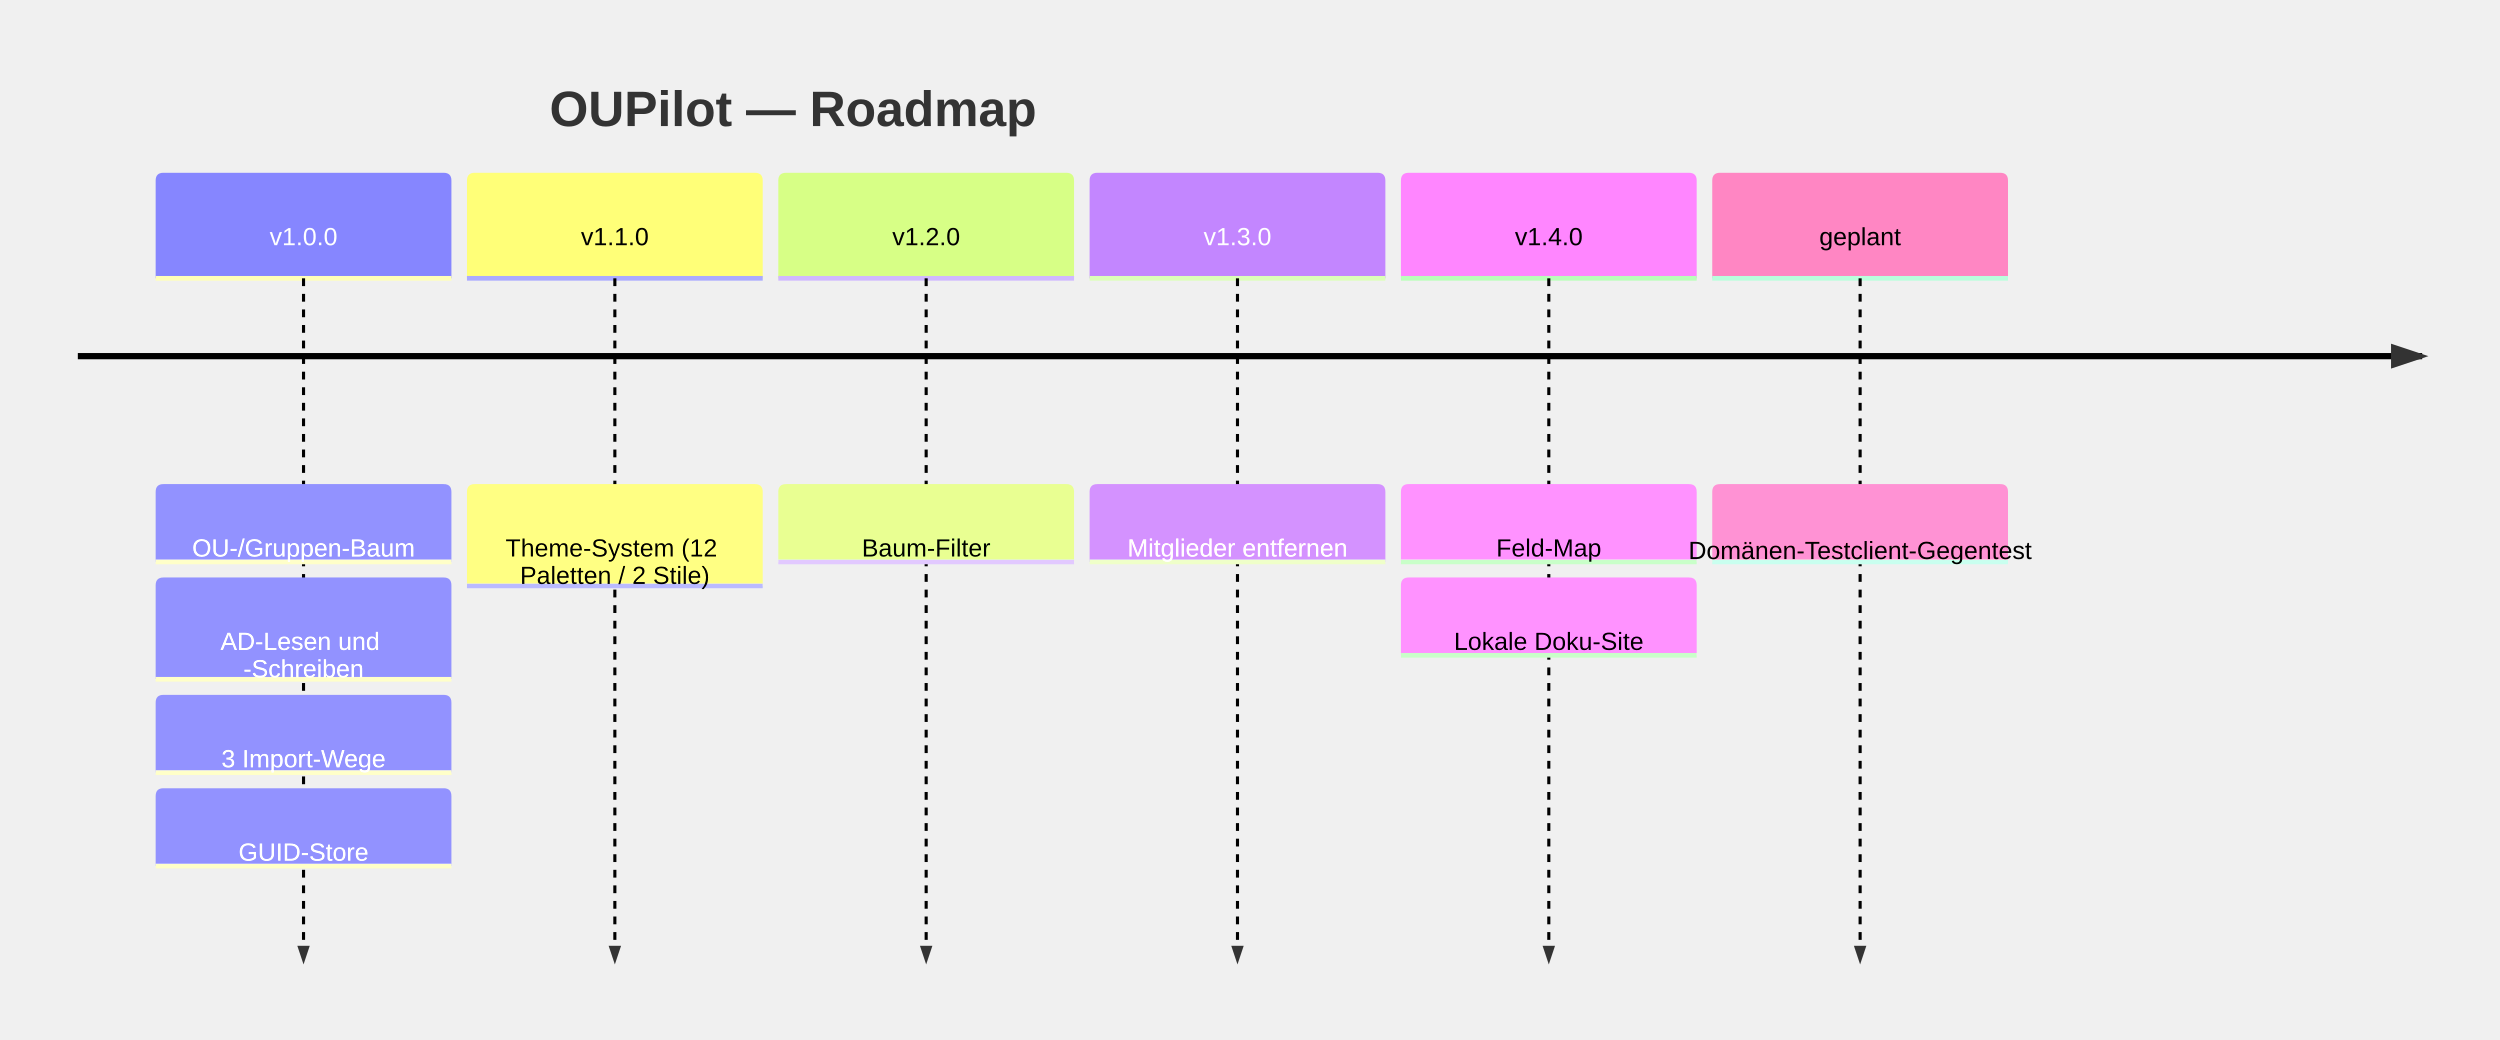
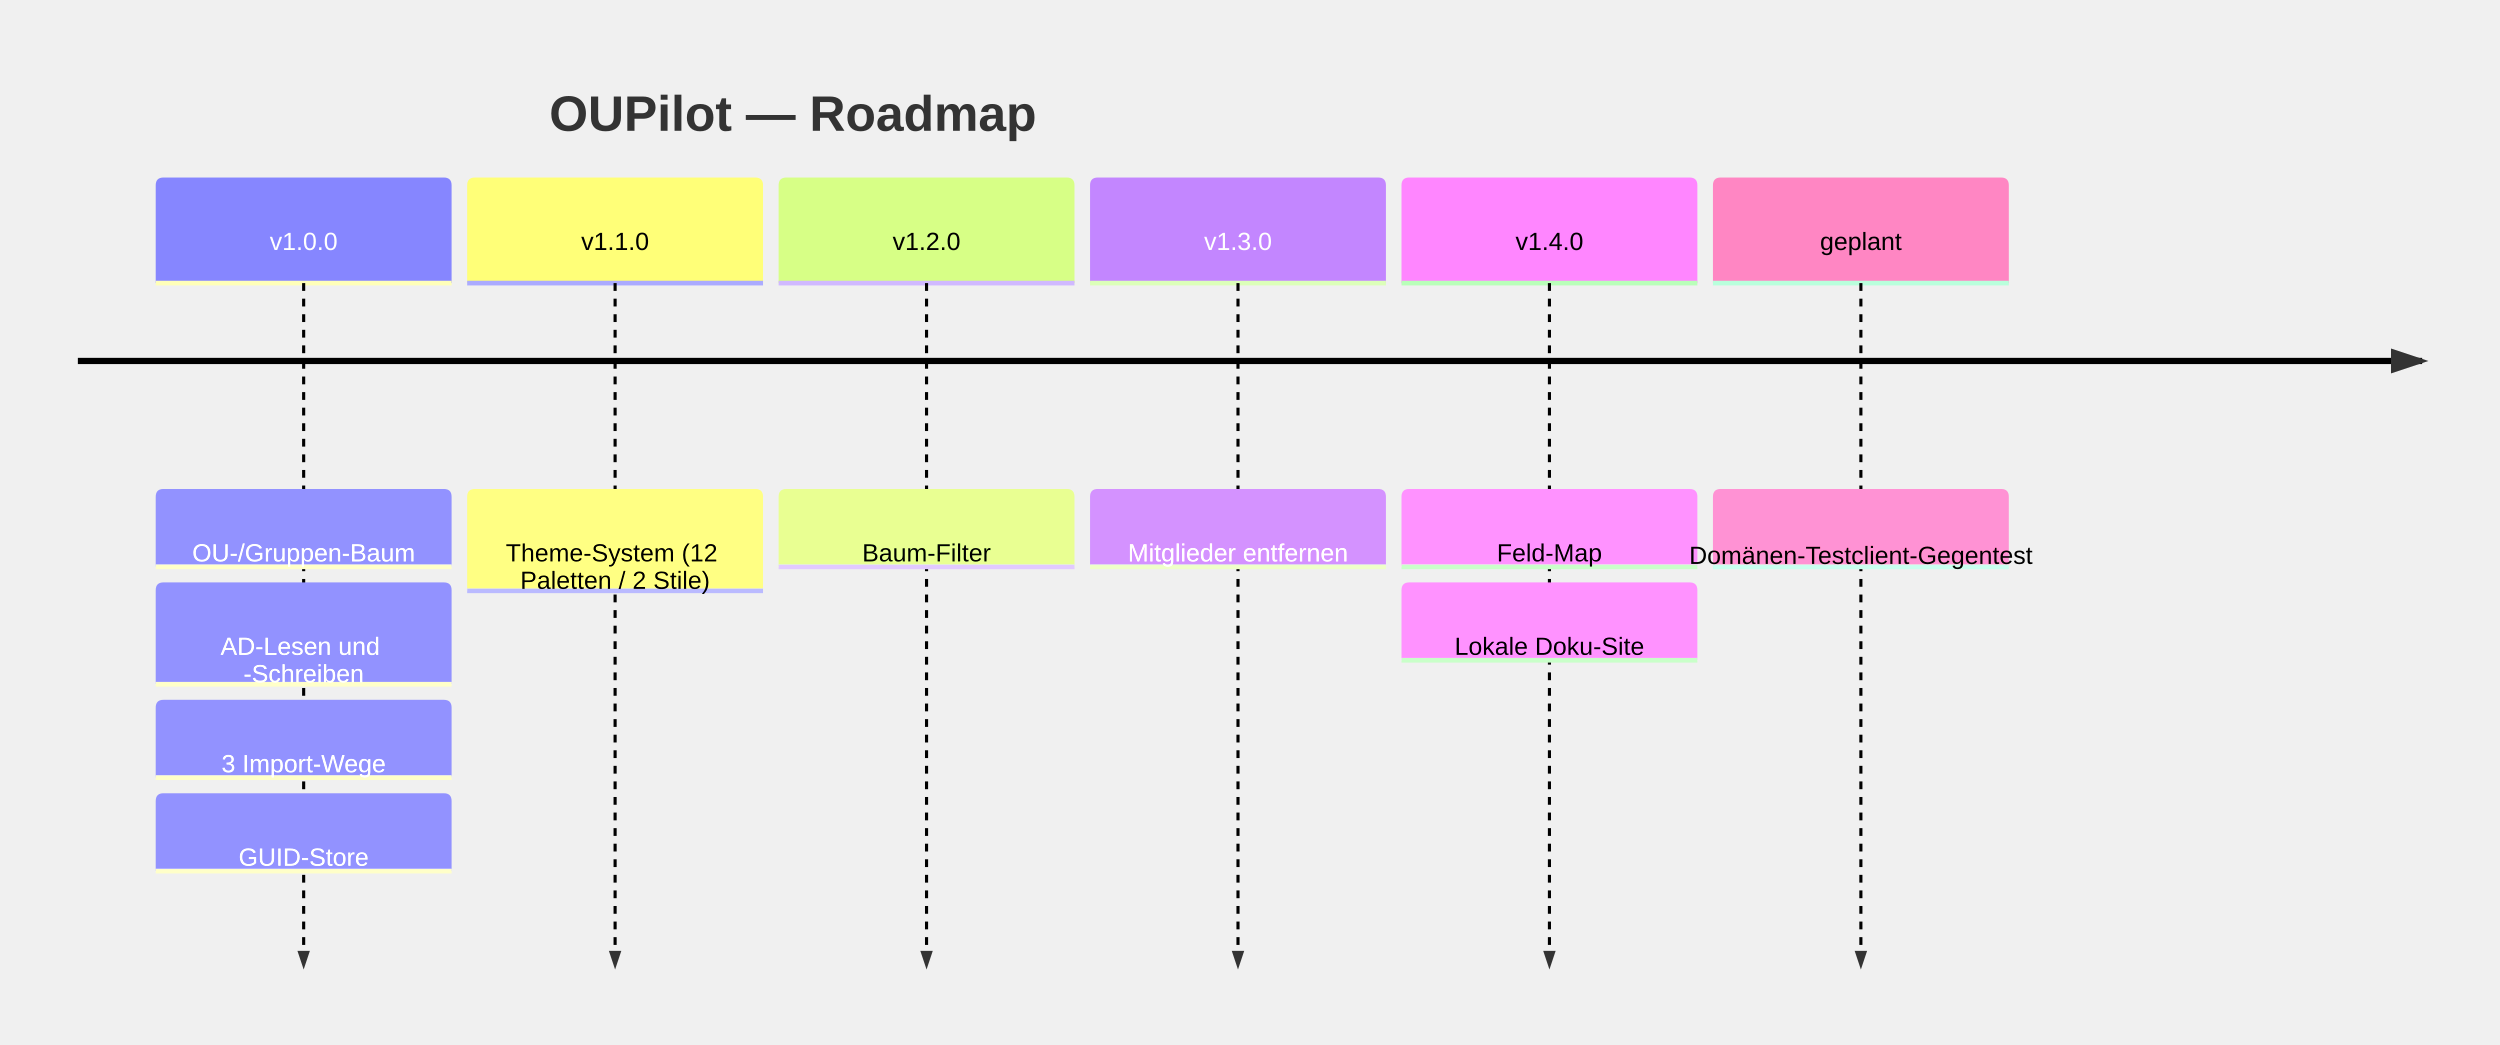
- <svg xmlns="http://www.w3.org/2000/svg" id="my-svg" width="1606" style="max-width: 1606.08px; background-color: transparent;" viewBox="100 -61 1606.078 667.6" role="graphics-document document" aria-roledescription="timeline">
+ <svg xmlns="http://www.w3.org/2000/svg" id="my-svg" width="1605" style="max-width: 1605.42px; background-color: transparent;" viewBox="100 -64 1605.422 670.6" role="graphics-document document" aria-roledescription="timeline">
  <style>#my-svg{font-family:"trebuchet ms",verdana,arial,sans-serif;font-size:16px;fill:#333;}@keyframes edge-animation-frame{from{stroke-dashoffset:0;}}@keyframes dash{to{stroke-dashoffset:0;}}#my-svg .edge-animation-slow{stroke-dasharray:9,5!important;stroke-dashoffset:900;animation:dash 50s linear infinite;stroke-linecap:round;}#my-svg .edge-animation-fast{stroke-dasharray:9,5!important;stroke-dashoffset:900;animation:dash 20s linear infinite;stroke-linecap:round;}#my-svg .error-icon{fill:#552222;}#my-svg .error-text{fill:#552222;stroke:#552222;}#my-svg .edge-thickness-normal{stroke-width:1px;}#my-svg .edge-thickness-thick{stroke-width:3.5px;}#my-svg .edge-pattern-solid{stroke-dasharray:0;}#my-svg .edge-thickness-invisible{stroke-width:0;fill:none;}#my-svg .edge-pattern-dashed{stroke-dasharray:3;}#my-svg .edge-pattern-dotted{stroke-dasharray:2;}#my-svg .marker{fill:#333333;stroke:#333333;}#my-svg .marker.cross{stroke:#333333;}#my-svg svg{font-family:"trebuchet ms",verdana,arial,sans-serif;font-size:16px;}#my-svg p{margin:0;}#my-svg .edge{stroke-width:3;}#my-svg .section--1 rect,#my-svg .section--1 path,#my-svg .section--1 circle,#my-svg .section--1 path{fill:hsl(240, 100%, 76.275%);}#my-svg .section--1 text{fill:#ffffff;}#my-svg .node-icon--1{font-size:40px;color:#ffffff;}#my-svg .section-edge--1{stroke:hsl(240, 100%, 76.275%);}#my-svg .edge-depth--1{stroke-width:17;}#my-svg .section--1 line{stroke:hsl(60, 100%, 86.275%);stroke-width:3;}#my-svg .lineWrapper line{stroke:#ffffff;}#my-svg .disabled,#my-svg .disabled circle,#my-svg .disabled text{fill:hsl(80, 100%, 96.275%);}#my-svg .disabled text{fill:#aaaa33;}#my-svg .section-0 rect,#my-svg .section-0 path,#my-svg .section-0 circle,#my-svg .section-0 path{fill:hsl(60, 100%, 73.529%);}#my-svg .section-0 text{fill:black;}#my-svg .node-icon-0{font-size:40px;color:black;}#my-svg .section-edge-0{stroke:hsl(60, 100%, 73.529%);}#my-svg .edge-depth-0{stroke-width:14;}#my-svg .section-0 line{stroke:hsl(240, 100%, 83.529%);stroke-width:3;}#my-svg .lineWrapper line{stroke:black;}#my-svg .disabled,#my-svg .disabled circle,#my-svg .disabled text{fill:hsl(80, 100%, 96.275%);}#my-svg .disabled text{fill:#aaaa33;}#my-svg .section-1 rect,#my-svg .section-1 path,#my-svg .section-1 circle,#my-svg .section-1 path{fill:hsl(80, 100%, 76.275%);}#my-svg .section-1 text{fill:black;}#my-svg .node-icon-1{font-size:40px;color:black;}#my-svg .section-edge-1{stroke:hsl(80, 100%, 76.275%);}#my-svg .edge-depth-1{stroke-width:11;}#my-svg .section-1 line{stroke:hsl(260, 100%, 86.275%);stroke-width:3;}#my-svg .lineWrapper line{stroke:black;}#my-svg .disabled,#my-svg .disabled circle,#my-svg .disabled text{fill:hsl(80, 100%, 96.275%);}#my-svg .disabled text{fill:#aaaa33;}#my-svg .section-2 rect,#my-svg .section-2 path,#my-svg .section-2 circle,#my-svg .section-2 path{fill:hsl(270, 100%, 76.275%);}#my-svg .section-2 text{fill:#ffffff;}#my-svg .node-icon-2{font-size:40px;color:#ffffff;}#my-svg .section-edge-2{stroke:hsl(270, 100%, 76.275%);}#my-svg .edge-depth-2{stroke-width:8;}#my-svg .section-2 line{stroke:hsl(90, 100%, 86.275%);stroke-width:3;}#my-svg .lineWrapper line{stroke:#ffffff;}#my-svg .disabled,#my-svg .disabled circle,#my-svg .disabled text{fill:hsl(80, 100%, 96.275%);}#my-svg .disabled text{fill:#aaaa33;}#my-svg .section-3 rect,#my-svg .section-3 path,#my-svg .section-3 circle,#my-svg .section-3 path{fill:hsl(300, 100%, 76.275%);}#my-svg .section-3 text{fill:black;}#my-svg .node-icon-3{font-size:40px;color:black;}#my-svg .section-edge-3{stroke:hsl(300, 100%, 76.275%);}#my-svg .edge-depth-3{stroke-width:5;}#my-svg .section-3 line{stroke:hsl(120, 100%, 86.275%);stroke-width:3;}#my-svg .lineWrapper line{stroke:black;}#my-svg .disabled,#my-svg .disabled circle,#my-svg .disabled text{fill:hsl(80, 100%, 96.275%);}#my-svg .disabled text{fill:#aaaa33;}#my-svg .section-4 rect,#my-svg .section-4 path,#my-svg .section-4 circle,#my-svg .section-4 path{fill:hsl(330, 100%, 76.275%);}#my-svg .section-4 text{fill:black;}#my-svg .node-icon-4{font-size:40px;color:black;}#my-svg .section-edge-4{stroke:hsl(330, 100%, 76.275%);}#my-svg .edge-depth-4{stroke-width:2;}#my-svg .section-4 line{stroke:hsl(150, 100%, 86.275%);stroke-width:3;}#my-svg .lineWrapper line{stroke:black;}#my-svg .disabled,#my-svg .disabled circle,#my-svg .disabled text{fill:hsl(80, 100%, 96.275%);}#my-svg .disabled text{fill:#aaaa33;}#my-svg .section-5 rect,#my-svg .section-5 path,#my-svg .section-5 circle,#my-svg .section-5 path{fill:hsl(0, 100%, 76.275%);}#my-svg .section-5 text{fill:black;}#my-svg .node-icon-5{font-size:40px;color:black;}#my-svg .section-edge-5{stroke:hsl(0, 100%, 76.275%);}#my-svg .edge-depth-5{stroke-width:-1;}#my-svg .section-5 line{stroke:hsl(180, 100%, 86.275%);stroke-width:3;}#my-svg .lineWrapper line{stroke:black;}#my-svg .disabled,#my-svg .disabled circle,#my-svg .disabled text{fill:hsl(80, 100%, 96.275%);}#my-svg .disabled text{fill:#aaaa33;}#my-svg .section-6 rect,#my-svg .section-6 path,#my-svg .section-6 circle,#my-svg .section-6 path{fill:hsl(30, 100%, 76.275%);}#my-svg .section-6 text{fill:black;}#my-svg .node-icon-6{font-size:40px;color:black;}#my-svg .section-edge-6{stroke:hsl(30, 100%, 76.275%);}#my-svg .edge-depth-6{stroke-width:-4;}#my-svg .section-6 line{stroke:hsl(210, 100%, 86.275%);stroke-width:3;}#my-svg .lineWrapper line{stroke:black;}#my-svg .disabled,#my-svg .disabled circle,#my-svg .disabled text{fill:hsl(80, 100%, 96.275%);}#my-svg .disabled text{fill:#aaaa33;}#my-svg .section-7 rect,#my-svg .section-7 path,#my-svg .section-7 circle,#my-svg .section-7 path{fill:hsl(90, 100%, 76.275%);}#my-svg .section-7 text{fill:black;}#my-svg .node-icon-7{font-size:40px;color:black;}#my-svg .section-edge-7{stroke:hsl(90, 100%, 76.275%);}#my-svg .edge-depth-7{stroke-width:-7;}#my-svg .section-7 line{stroke:hsl(270, 100%, 86.275%);stroke-width:3;}#my-svg .lineWrapper line{stroke:black;}#my-svg .disabled,#my-svg .disabled circle,#my-svg .disabled text{fill:hsl(80, 100%, 96.275%);}#my-svg .disabled text{fill:#aaaa33;}#my-svg .section-8 rect,#my-svg .section-8 path,#my-svg .section-8 circle,#my-svg .section-8 path{fill:hsl(150, 100%, 76.275%);}#my-svg .section-8 text{fill:black;}#my-svg .node-icon-8{font-size:40px;color:black;}#my-svg .section-edge-8{stroke:hsl(150, 100%, 76.275%);}#my-svg .edge-depth-8{stroke-width:-10;}#my-svg .section-8 line{stroke:hsl(330, 100%, 86.275%);stroke-width:3;}#my-svg .lineWrapper line{stroke:black;}#my-svg .disabled,#my-svg .disabled circle,#my-svg .disabled text{fill:hsl(80, 100%, 96.275%);}#my-svg .disabled text{fill:#aaaa33;}#my-svg .section-9 rect,#my-svg .section-9 path,#my-svg .section-9 circle,#my-svg .section-9 path{fill:hsl(180, 100%, 76.275%);}#my-svg .section-9 text{fill:black;}#my-svg .node-icon-9{font-size:40px;color:black;}#my-svg .section-edge-9{stroke:hsl(180, 100%, 76.275%);}#my-svg .edge-depth-9{stroke-width:-13;}#my-svg .section-9 line{stroke:hsl(0, 100%, 86.275%);stroke-width:3;}#my-svg .lineWrapper line{stroke:black;}#my-svg .disabled,#my-svg .disabled circle,#my-svg .disabled text{fill:hsl(80, 100%, 96.275%);}#my-svg .disabled text{fill:#aaaa33;}#my-svg .section-10 rect,#my-svg .section-10 path,#my-svg .section-10 circle,#my-svg .section-10 path{fill:hsl(210, 100%, 76.275%);}#my-svg .section-10 text{fill:black;}#my-svg .node-icon-10{font-size:40px;color:black;}#my-svg .section-edge-10{stroke:hsl(210, 100%, 76.275%);}#my-svg .edge-depth-10{stroke-width:-16;}#my-svg .section-10 line{stroke:hsl(30, 100%, 86.275%);stroke-width:3;}#my-svg .lineWrapper line{stroke:black;}#my-svg .disabled,#my-svg .disabled circle,#my-svg .disabled text{fill:hsl(80, 100%, 96.275%);}#my-svg .disabled text{fill:#aaaa33;}#my-svg .section-root rect,#my-svg .section-root path,#my-svg .section-root circle{fill:hsl(240, 100%, 46.275%);}#my-svg .section-root text{fill:#ffffff;}#my-svg .icon-container{height:100%;display:flex;justify-content:center;align-items:center;}#my-svg .edge{fill:none;}#my-svg .eventWrapper{filter:brightness(120%);}#my-svg .node .neo-node{stroke:#9370DB;}#my-svg [data-look="neo"].node rect,#my-svg [data-look="neo"].cluster rect,#my-svg [data-look="neo"].node polygon{stroke:#9370DB;filter:drop-shadow(1px 2px 2px rgba(185, 185, 185, 1));}#my-svg [data-look="neo"].node path{stroke:#9370DB;stroke-width:1px;}#my-svg [data-look="neo"].node .outer-path{filter:drop-shadow(1px 2px 2px rgba(185, 185, 185, 1));}#my-svg [data-look="neo"].node .neo-line path{stroke:#9370DB;filter:none;}#my-svg [data-look="neo"].node circle{stroke:#9370DB;filter:drop-shadow(1px 2px 2px rgba(185, 185, 185, 1));}#my-svg [data-look="neo"].node circle .state-start{fill:#000000;}#my-svg [data-look="neo"].icon-shape .icon{fill:#9370DB;filter:drop-shadow(1px 2px 2px rgba(185, 185, 185, 1));}#my-svg [data-look="neo"].icon-shape .icon-neo path{stroke:#9370DB;filter:drop-shadow(1px 2px 2px rgba(185, 185, 185, 1));}#my-svg :root{--mermaid-font-family:"trebuchet ms",verdana,arial,sans-serif;}</style>
  <g />
  <g />
  <defs>
    <marker id="my-svg-arrowhead" refX="5" refY="2" markerWidth="6" markerHeight="4" orient="auto">
      <path d="M 0,0 V 4 L6,2 Z" />
    </marker>
  </defs>
  <g class="taskWrapper" transform="translate(200, 50)">
    <g class="timeline-node section--1">
      <g>
        <path id="my-svg-node-0" class="node-bkg node-undefined" d="M0 62.8 v-57.8 q0,-5,5,-5 h180 q5,0,5,5 v62.8 H0 Z" />
        <line class="node-line--1" x1="0" y1="67.8" x2="190" y2="67.8" />
      </g>
      <g transform="translate(95, 10)">
        <text dy="1em" alignment-baseline="middle" dominant-baseline="middle" text-anchor="middle">
          <tspan x="0" dy="1em">v1.0.0</tspan>
        </text>
      </g>
    </g>
  </g>
  <g class="lineWrapper">
    <line x1="295" y1="117.8" x2="295" y2="556.6" stroke-width="2" stroke="black" marker-end="url(#my-svg-arrowhead)" stroke-dasharray="5,5" />
  </g>
  <g class="eventWrapper" transform="translate(200, 250)">
    <g class="timeline-node section--1">
      <g>
        <path id="my-svg-node-1" class="node-bkg node-undefined" d="M0 45 v-40 q0,-5,5,-5 h180 q5,0,5,5 v45 H0 Z" />
        <line class="node-line--1" x1="0" y1="50" x2="190" y2="50" />
      </g>
      <g transform="translate(95, 10)">
        <text dy="1em" alignment-baseline="middle" dominant-baseline="middle" text-anchor="middle">
          <tspan x="0" dy="1em">OU-/Gruppen-Baum</tspan>
        </text>
      </g>
    </g>
  </g>
  <g class="eventWrapper" transform="translate(200, 310)">
    <g class="timeline-node section--1">
      <g>
        <path id="my-svg-node-2" class="node-bkg node-undefined" d="M0 60.4 v-55.4 q0,-5,5,-5 h180 q5,0,5,5 v60.4 H0 Z" />
        <line class="node-line--1" x1="0" y1="65.4" x2="190" y2="65.4" />
      </g>
      <g transform="translate(95, 10)">
        <text dy="1em" alignment-baseline="middle" dominant-baseline="middle" text-anchor="middle">
          <tspan x="0" dy="1em">AD-Lesen   und</tspan>
          <tspan x="0" dy="1.1em">-Schreiben</tspan>
        </text>
      </g>
    </g>
  </g>
  <g class="eventWrapper" transform="translate(200, 385.4)">
    <g class="timeline-node section--1">
      <g>
        <path id="my-svg-node-3" class="node-bkg node-undefined" d="M0 45 v-40 q0,-5,5,-5 h180 q5,0,5,5 v45 H0 Z" />
        <line class="node-line--1" x1="0" y1="50" x2="190" y2="50" />
      </g>
      <g transform="translate(95, 10)">
        <text dy="1em" alignment-baseline="middle" dominant-baseline="middle" text-anchor="middle">
          <tspan x="0" dy="1em">3   Import-Wege</tspan>
        </text>
      </g>
    </g>
  </g>
  <g class="eventWrapper" transform="translate(200, 445.4)">
    <g class="timeline-node section--1">
      <g>
        <path id="my-svg-node-4" class="node-bkg node-undefined" d="M0 45 v-40 q0,-5,5,-5 h180 q5,0,5,5 v45 H0 Z" />
        <line class="node-line--1" x1="0" y1="50" x2="190" y2="50" />
      </g>
      <g transform="translate(95, 10)">
        <text dy="1em" alignment-baseline="middle" dominant-baseline="middle" text-anchor="middle">
          <tspan x="0" dy="1em">GUID-Store</tspan>
        </text>
      </g>
    </g>
  </g>
  <g class="taskWrapper" transform="translate(400, 50)">
    <g class="timeline-node section-0">
      <g>
        <path id="my-svg-node-5" class="node-bkg node-undefined" d="M0 62.8 v-57.8 q0,-5,5,-5 h180 q5,0,5,5 v62.8 H0 Z" />
        <line class="node-line-0" x1="0" y1="67.8" x2="190" y2="67.8" />
      </g>
      <g transform="translate(95, 10)">
        <text dy="1em" alignment-baseline="middle" dominant-baseline="middle" text-anchor="middle">
          <tspan x="0" dy="1em">v1.1.0</tspan>
        </text>
      </g>
    </g>
  </g>
  <g class="lineWrapper">
    <line x1="495" y1="117.8" x2="495" y2="556.6" stroke-width="2" stroke="black" marker-end="url(#my-svg-arrowhead)" stroke-dasharray="5,5" />
  </g>
  <g class="eventWrapper" transform="translate(400, 250)">
    <g class="timeline-node section-0">
      <g>
        <path id="my-svg-node-6" class="node-bkg node-undefined" d="M0 60.4 v-55.4 q0,-5,5,-5 h180 q5,0,5,5 v60.4 H0 Z" />
        <line class="node-line-0" x1="0" y1="65.4" x2="190" y2="65.4" />
      </g>
      <g transform="translate(95, 10)">
        <text dy="1em" alignment-baseline="middle" dominant-baseline="middle" text-anchor="middle">
          <tspan x="0" dy="1em">Theme-System   (12</tspan>
          <tspan x="0" dy="1.1em">Paletten   /   2   Stile)</tspan>
        </text>
      </g>
    </g>
  </g>
  <g class="taskWrapper" transform="translate(600, 50)">
    <g class="timeline-node section-1">
      <g>
        <path id="my-svg-node-7" class="node-bkg node-undefined" d="M0 62.8 v-57.8 q0,-5,5,-5 h180 q5,0,5,5 v62.8 H0 Z" />
        <line class="node-line-1" x1="0" y1="67.8" x2="190" y2="67.8" />
      </g>
      <g transform="translate(95, 10)">
        <text dy="1em" alignment-baseline="middle" dominant-baseline="middle" text-anchor="middle">
          <tspan x="0" dy="1em">v1.2.0</tspan>
        </text>
      </g>
    </g>
  </g>
  <g class="lineWrapper">
    <line x1="695" y1="117.8" x2="695" y2="556.6" stroke-width="2" stroke="black" marker-end="url(#my-svg-arrowhead)" stroke-dasharray="5,5" />
  </g>
  <g class="eventWrapper" transform="translate(600, 250)">
    <g class="timeline-node section-1">
      <g>
        <path id="my-svg-node-8" class="node-bkg node-undefined" d="M0 45 v-40 q0,-5,5,-5 h180 q5,0,5,5 v45 H0 Z" />
        <line class="node-line-1" x1="0" y1="50" x2="190" y2="50" />
      </g>
      <g transform="translate(95, 10)">
        <text dy="1em" alignment-baseline="middle" dominant-baseline="middle" text-anchor="middle">
          <tspan x="0" dy="1em">Baum-Filter</tspan>
        </text>
      </g>
    </g>
  </g>
  <g class="taskWrapper" transform="translate(800, 50)">
    <g class="timeline-node section-2">
      <g>
        <path id="my-svg-node-9" class="node-bkg node-undefined" d="M0 62.8 v-57.8 q0,-5,5,-5 h180 q5,0,5,5 v62.8 H0 Z" />
        <line class="node-line-2" x1="0" y1="67.8" x2="190" y2="67.8" />
      </g>
      <g transform="translate(95, 10)">
        <text dy="1em" alignment-baseline="middle" dominant-baseline="middle" text-anchor="middle">
          <tspan x="0" dy="1em">v1.3.0</tspan>
        </text>
      </g>
    </g>
  </g>
  <g class="lineWrapper">
    <line x1="895" y1="117.8" x2="895" y2="556.6" stroke-width="2" stroke="black" marker-end="url(#my-svg-arrowhead)" stroke-dasharray="5,5" />
  </g>
  <g class="eventWrapper" transform="translate(800, 250)">
    <g class="timeline-node section-2">
      <g>
        <path id="my-svg-node-10" class="node-bkg node-undefined" d="M0 45 v-40 q0,-5,5,-5 h180 q5,0,5,5 v45 H0 Z" />
        <line class="node-line-2" x1="0" y1="50" x2="190" y2="50" />
      </g>
      <g transform="translate(95, 10)">
        <text dy="1em" alignment-baseline="middle" dominant-baseline="middle" text-anchor="middle">
          <tspan x="0" dy="1em">Mitglieder   entfernen</tspan>
        </text>
      </g>
    </g>
  </g>
  <g class="taskWrapper" transform="translate(1000, 50)">
    <g class="timeline-node section-3">
      <g>
        <path id="my-svg-node-11" class="node-bkg node-undefined" d="M0 62.8 v-57.8 q0,-5,5,-5 h180 q5,0,5,5 v62.8 H0 Z" />
        <line class="node-line-3" x1="0" y1="67.8" x2="190" y2="67.8" />
      </g>
      <g transform="translate(95, 10)">
        <text dy="1em" alignment-baseline="middle" dominant-baseline="middle" text-anchor="middle">
          <tspan x="0" dy="1em">v1.4.0</tspan>
        </text>
      </g>
    </g>
  </g>
  <g class="lineWrapper">
    <line x1="1095" y1="117.8" x2="1095" y2="556.6" stroke-width="2" stroke="black" marker-end="url(#my-svg-arrowhead)" stroke-dasharray="5,5" />
  </g>
  <g class="eventWrapper" transform="translate(1000, 250)">
    <g class="timeline-node section-3">
      <g>
        <path id="my-svg-node-12" class="node-bkg node-undefined" d="M0 45 v-40 q0,-5,5,-5 h180 q5,0,5,5 v45 H0 Z" />
        <line class="node-line-3" x1="0" y1="50" x2="190" y2="50" />
      </g>
      <g transform="translate(95, 10)">
        <text dy="1em" alignment-baseline="middle" dominant-baseline="middle" text-anchor="middle">
          <tspan x="0" dy="1em">Feld-Map</tspan>
        </text>
      </g>
    </g>
  </g>
  <g class="eventWrapper" transform="translate(1000, 310)">
    <g class="timeline-node section-3">
      <g>
        <path id="my-svg-node-13" class="node-bkg node-undefined" d="M0 45 v-40 q0,-5,5,-5 h180 q5,0,5,5 v45 H0 Z" />
        <line class="node-line-3" x1="0" y1="50" x2="190" y2="50" />
      </g>
      <g transform="translate(95, 10)">
        <text dy="1em" alignment-baseline="middle" dominant-baseline="middle" text-anchor="middle">
          <tspan x="0" dy="1em">Lokale   Doku-Site</tspan>
        </text>
      </g>
    </g>
  </g>
  <g class="taskWrapper" transform="translate(1200, 50)">
    <g class="timeline-node section-4">
      <g>
        <path id="my-svg-node-14" class="node-bkg node-undefined" d="M0 62.8 v-57.8 q0,-5,5,-5 h180 q5,0,5,5 v62.8 H0 Z" />
        <line class="node-line-4" x1="0" y1="67.8" x2="190" y2="67.8" />
      </g>
      <g transform="translate(95, 10)">
        <text dy="1em" alignment-baseline="middle" dominant-baseline="middle" text-anchor="middle">
          <tspan x="0" dy="1em">geplant</tspan>
        </text>
      </g>
    </g>
  </g>
  <g class="lineWrapper">
    <line x1="1295" y1="117.8" x2="1295" y2="556.6" stroke-width="2" stroke="black" marker-end="url(#my-svg-arrowhead)" stroke-dasharray="5,5" />
  </g>
  <g class="eventWrapper" transform="translate(1200, 250)">
    <g class="timeline-node section-4">
      <g>
        <path id="my-svg-node-15" class="node-bkg node-undefined" d="M0 45 v-40 q0,-5,5,-5 h180 q5,0,5,5 v45 H0 Z" />
        <line class="node-line-4" x1="0" y1="50" x2="190" y2="50" />
      </g>
      <g transform="translate(95, 10)">
        <text dy="1em" alignment-baseline="middle" dominant-baseline="middle" text-anchor="middle">
          <tspan x="0" dy="1em" />
          <tspan x="0" dy="1.1em">Domänen-Testclient-Gegentest</tspan>
        </text>
      </g>
    </g>
  </g>
-   <text x="453.039" font-size="4ex" font-weight="bold" y="20">OUPilot — Roadmap</text>
-   <g class="lineWrapper">
-     <line x1="150" y1="167.8" x2="1656.078" y2="167.8" stroke-width="4" stroke="black" marker-end="url(#my-svg-arrowhead)" />
+   <text x="452.711" font-size="4ex" font-weight="bold" y="20">OUPilot — Roadmap</text>
+   <g class="lineWrapper">
+     <line x1="150" y1="167.8" x2="1655.422" y2="167.8" stroke-width="4" stroke="black" marker-end="url(#my-svg-arrowhead)" />
  </g>
</svg>
